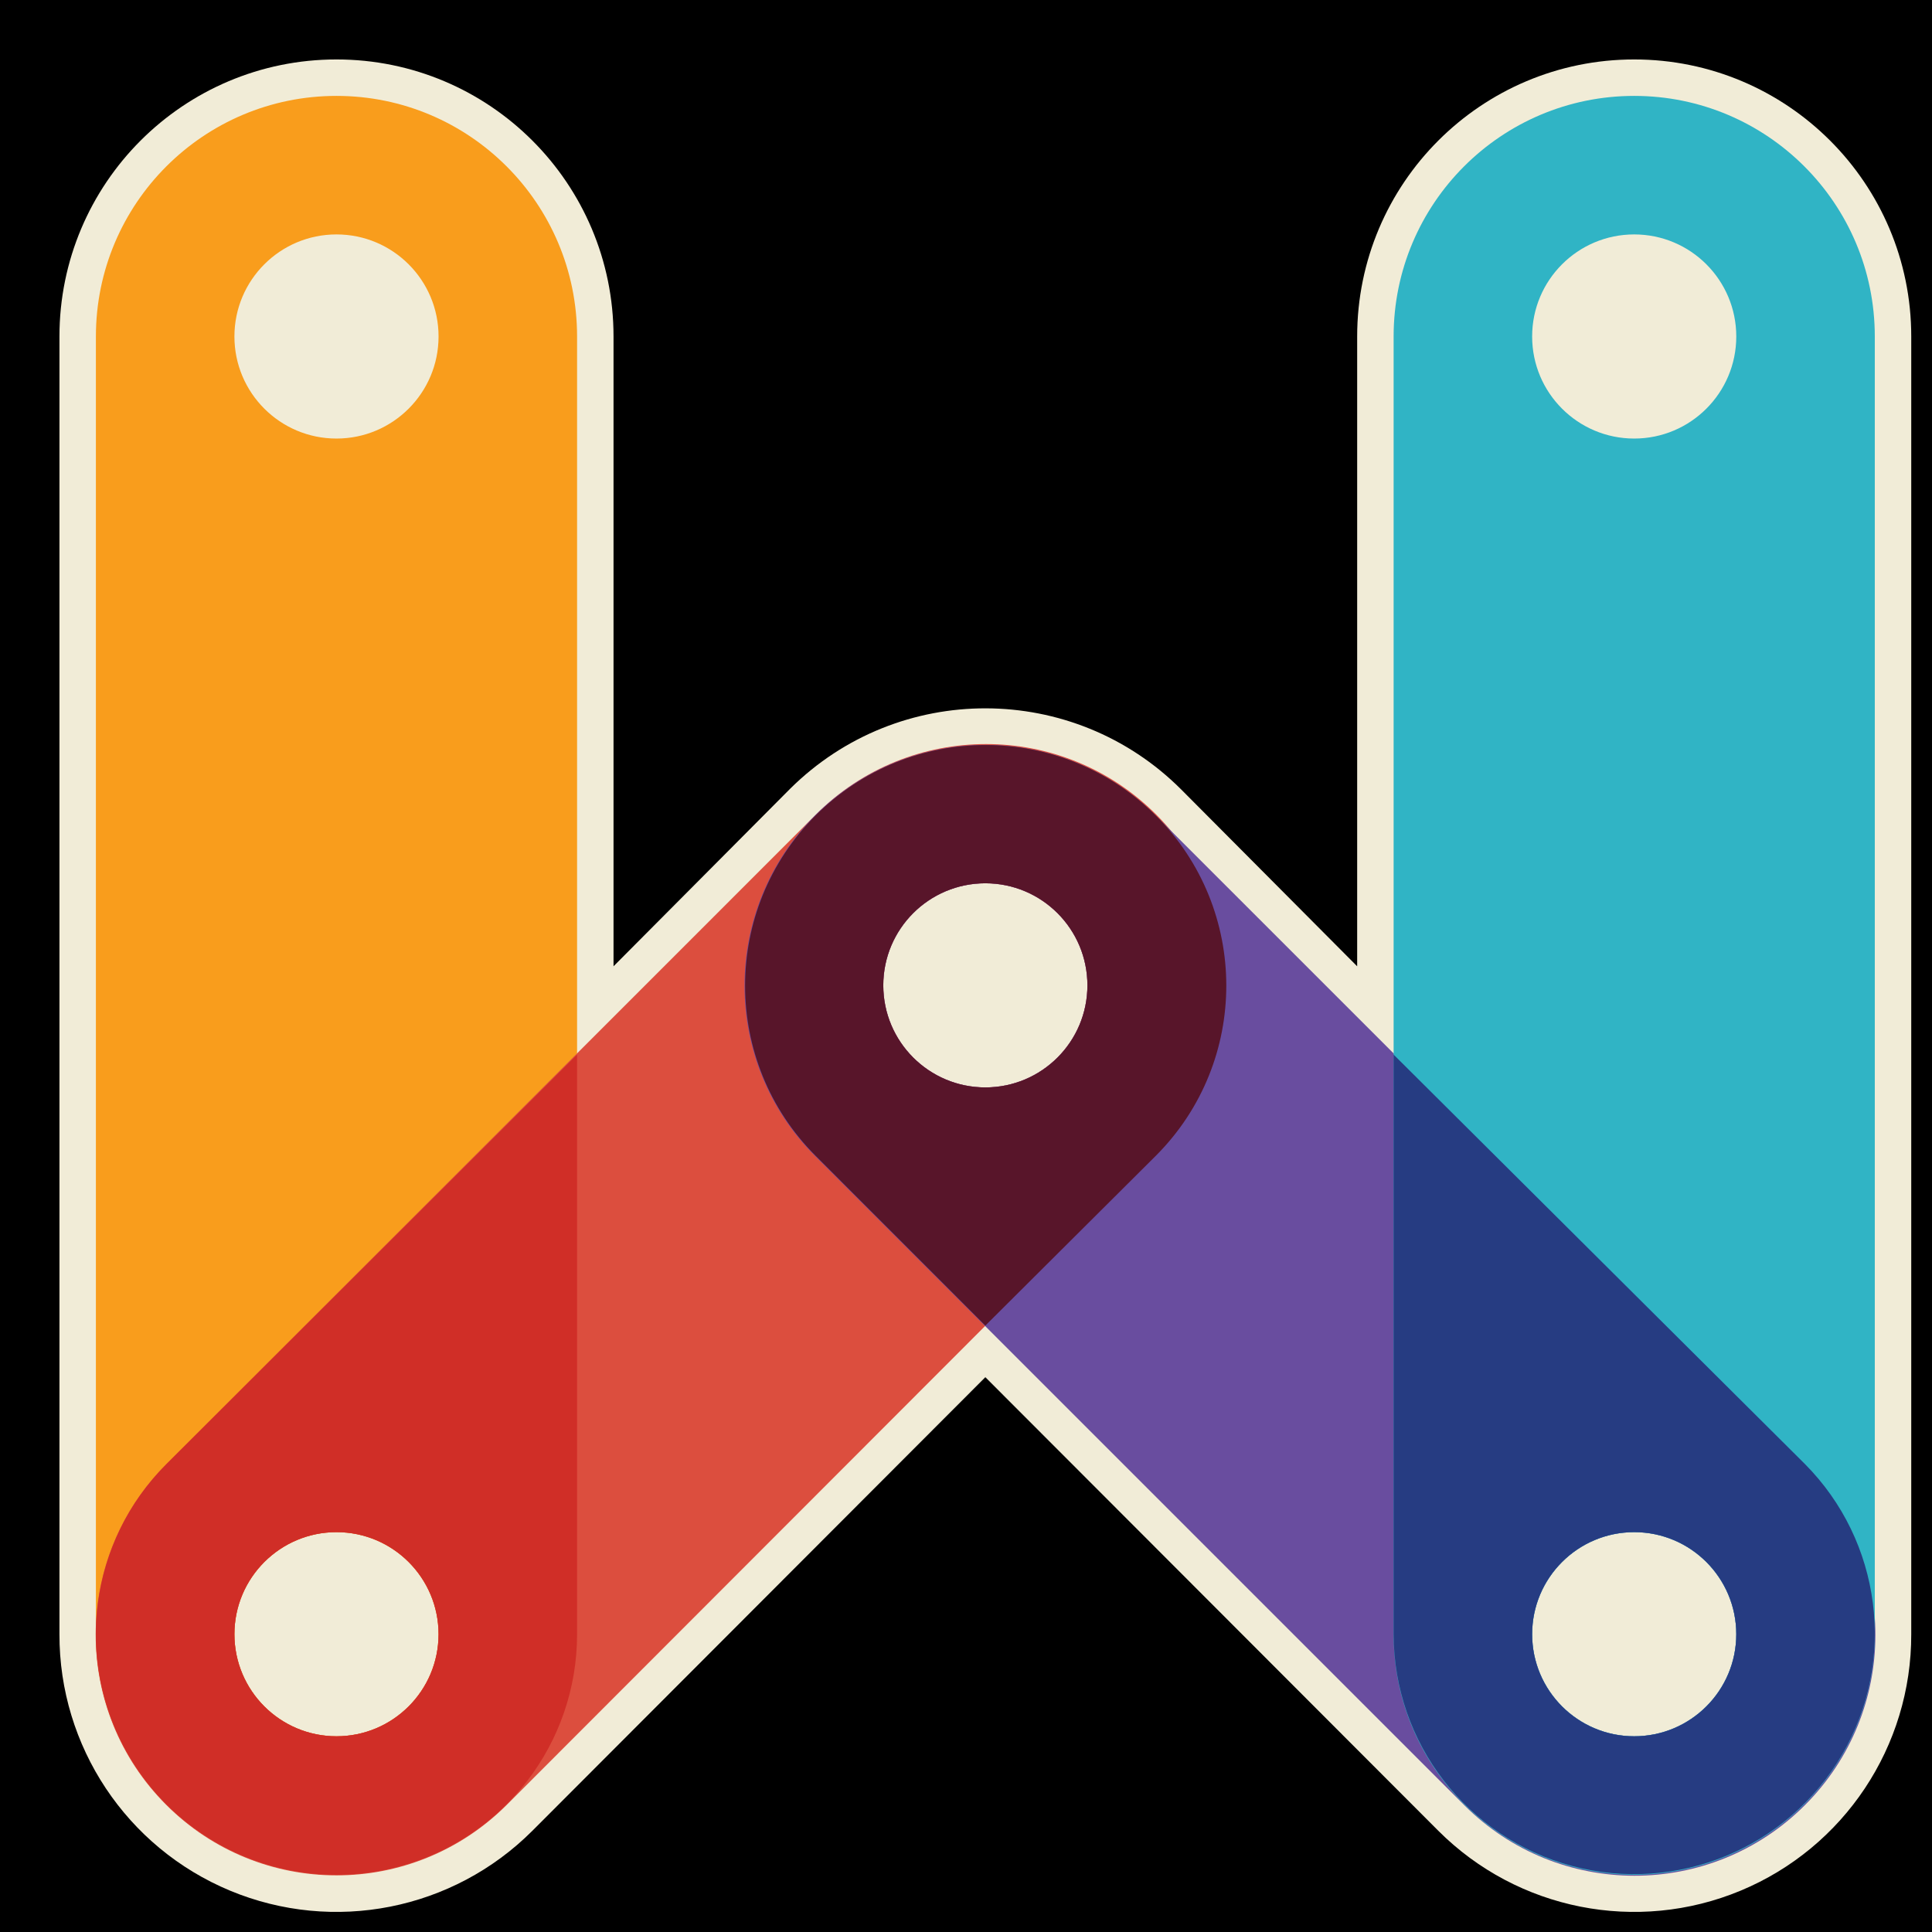
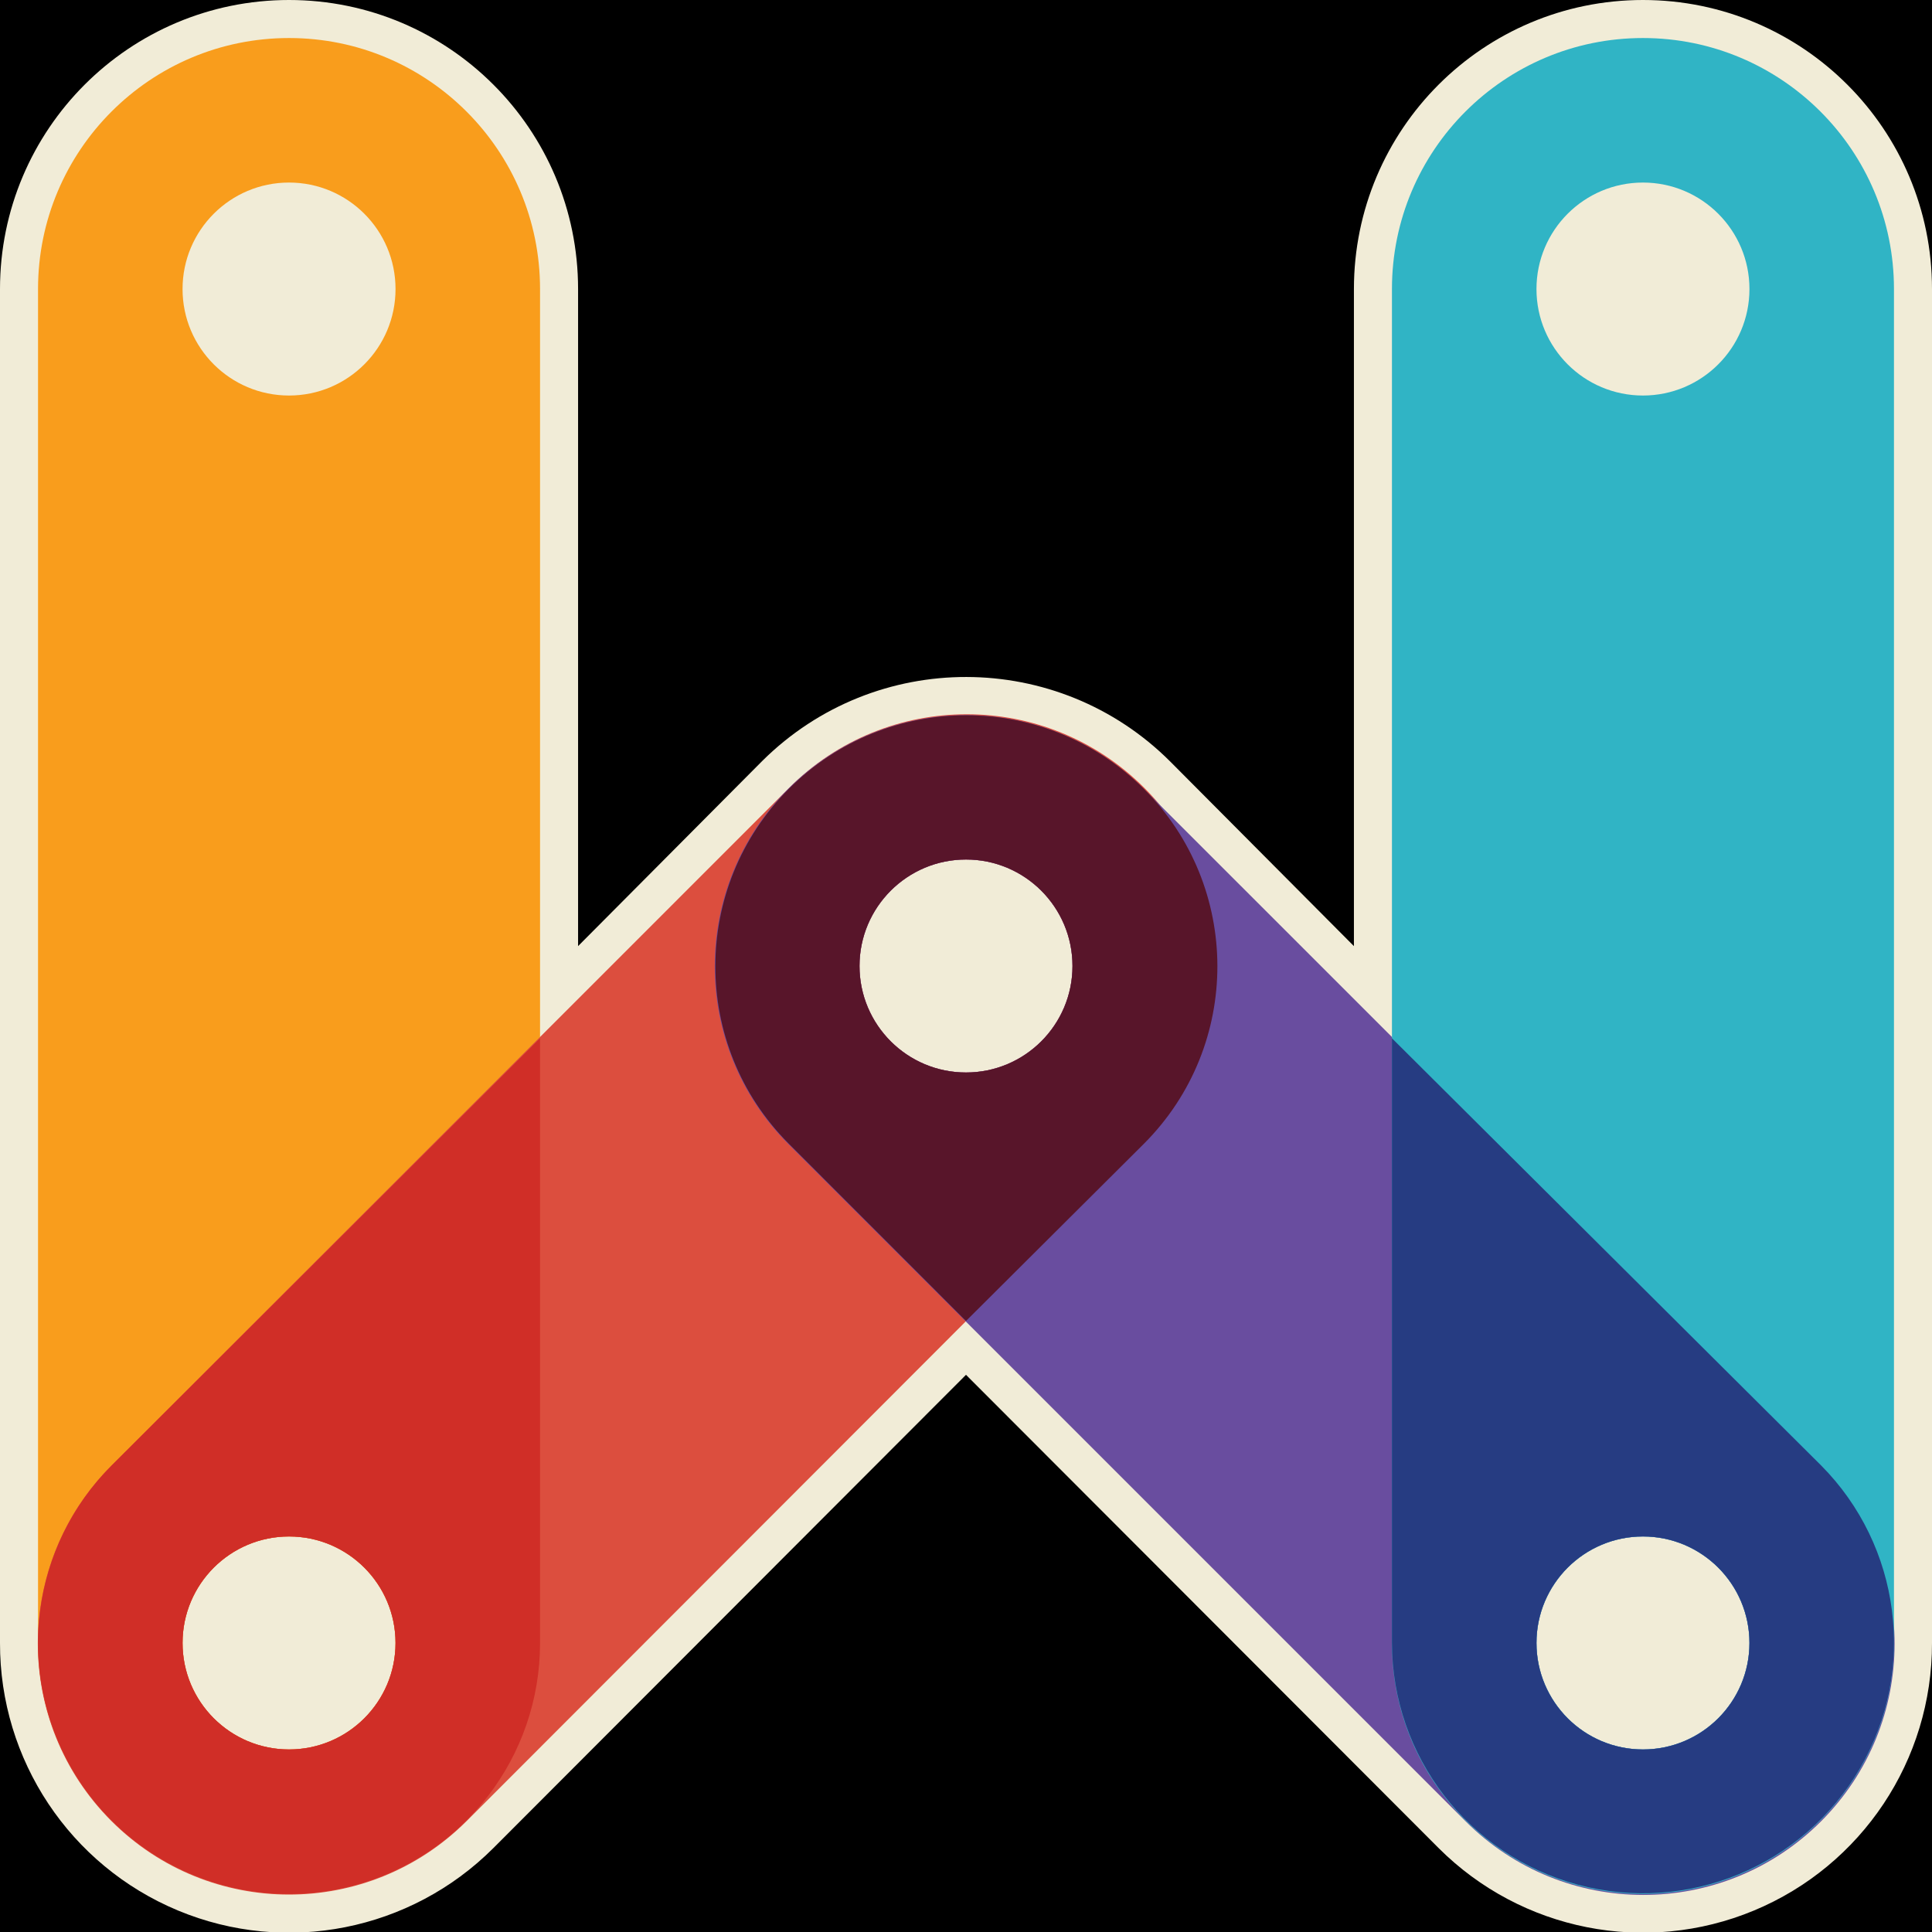
- <svg xmlns="http://www.w3.org/2000/svg" width="100%" height="100%" viewBox="0 0 260 260">
+ <svg xmlns="http://www.w3.org/2000/svg" width="100%" height="100%" viewBox="0 0 254 254">
  <style type="text/css">
    #strut-1  { fill: #f99d1c; }
    #join-1   { fill: #d02e27; }
    #strut-2  { fill: #dc4e3e; }
    #join-2   { fill: #58152a; }
    #strut-3  { fill: #694d9f; }
    #join-3   { fill: #263c82; }
    #strut-4  { fill: #30b4c5; }
    #outline {
        fill: #f1ecd7;
        stroke: #f1ecd7;
        stroke-width: 10px;
    }
    #background {
        fill: #000;
    }
  </style>
  <rect id="background" x="-500" y="-500" width="2000" height="2000" />
-   <svg id="logo" x="8" y="8" width="260" height="260" viewBox="-5 -5 265 265" overflow="visible">
+   <svg id="logo" x="5" y="5" overflow="visible">
    <path id="outline" d="M66,33 V131.5 L98.76,98.57 A33,33 0 0,1 145.33,98.67 L178,131.5 V33 A33,33 0 1,1 244,33 V211 A33,33 45 0,1 187.67,234.43 L122,168.67 L56.33,234.43 A33,33 45 0,1 0,211 V33 A33,33 45 1,1 66,33 Z" />
    <path id="strut-1" d="M66,33 V211 A33,33 0 1,1 0,211 V33 A33,33 45 1,1 66,33 Z M33,19 A14,14 0 1,0 33,47 A14,14 0 1,0 33,19 Z M33,197 A14,14 0 1,0 33,225 A14,14 0 1,0 33,197 Z" />
    <path id="strut-2" d="M9.67,187.67 L98.76,98.57 A33,33 0 1,1 145.43,145.24 L56.33,234.43 A33,33 45 1,1 9.67,187.67 Z M33,197 A14,14 0 1,0 33,225 A14,14 0 1,0 33,197 Z  M122,108 A14,14 0 1,0 122,136 A14,14 0 1,0 122,108 Z" />
    <path id="strut-3" d="M145.33,98.67 L234.43,187.76 A33,33 0 1,1 187.67,234.43 L98.67,145.43 A33,33 45 1,1 145.33,98.67 Z  M122,108 A14,14 0 1,0 122,136 A14,14 0 1,0 122,108 Z  M211,197 A14,14 0 1,0 211,225 A14,14 0 1,0 211,197 Z" />
    <path id="strut-4" d="M178,211 V33 A33,33 0 1,1 244,33 V211 A33,33 45 1,1 178,211 Z M211,19 A14,14 0 1,0 211,47 A14,14 0 1,0 211,19 Z M211,197 A14,14 0 1,0 211,225 A14,14 0 1,0 211,197 Z" />
    <path id="join-1" d="M66,131.5 V211 A33,33 45 1,1 9.67,187.67 Z M33,197 A14,14 0 1,0 33,225 A14,14 0 1,0 33,197 Z " />
    <path id="join-2" d="M122,168.67 L98.67,145.33 A33,33 45 1,1 145.43,145.33 Z M122,108 A14,14 0 1,0 122,136 A14,14 0 1,0 122,108 Z" />
    <path id="join-3" d="M178,131.5 V211 A33,33 45 1,0 234.43,187.67 Z M211,197 A14,14 0 1,1 211,225 A14,14 0 1,1 211,197 Z" />
  </svg>
</svg>
